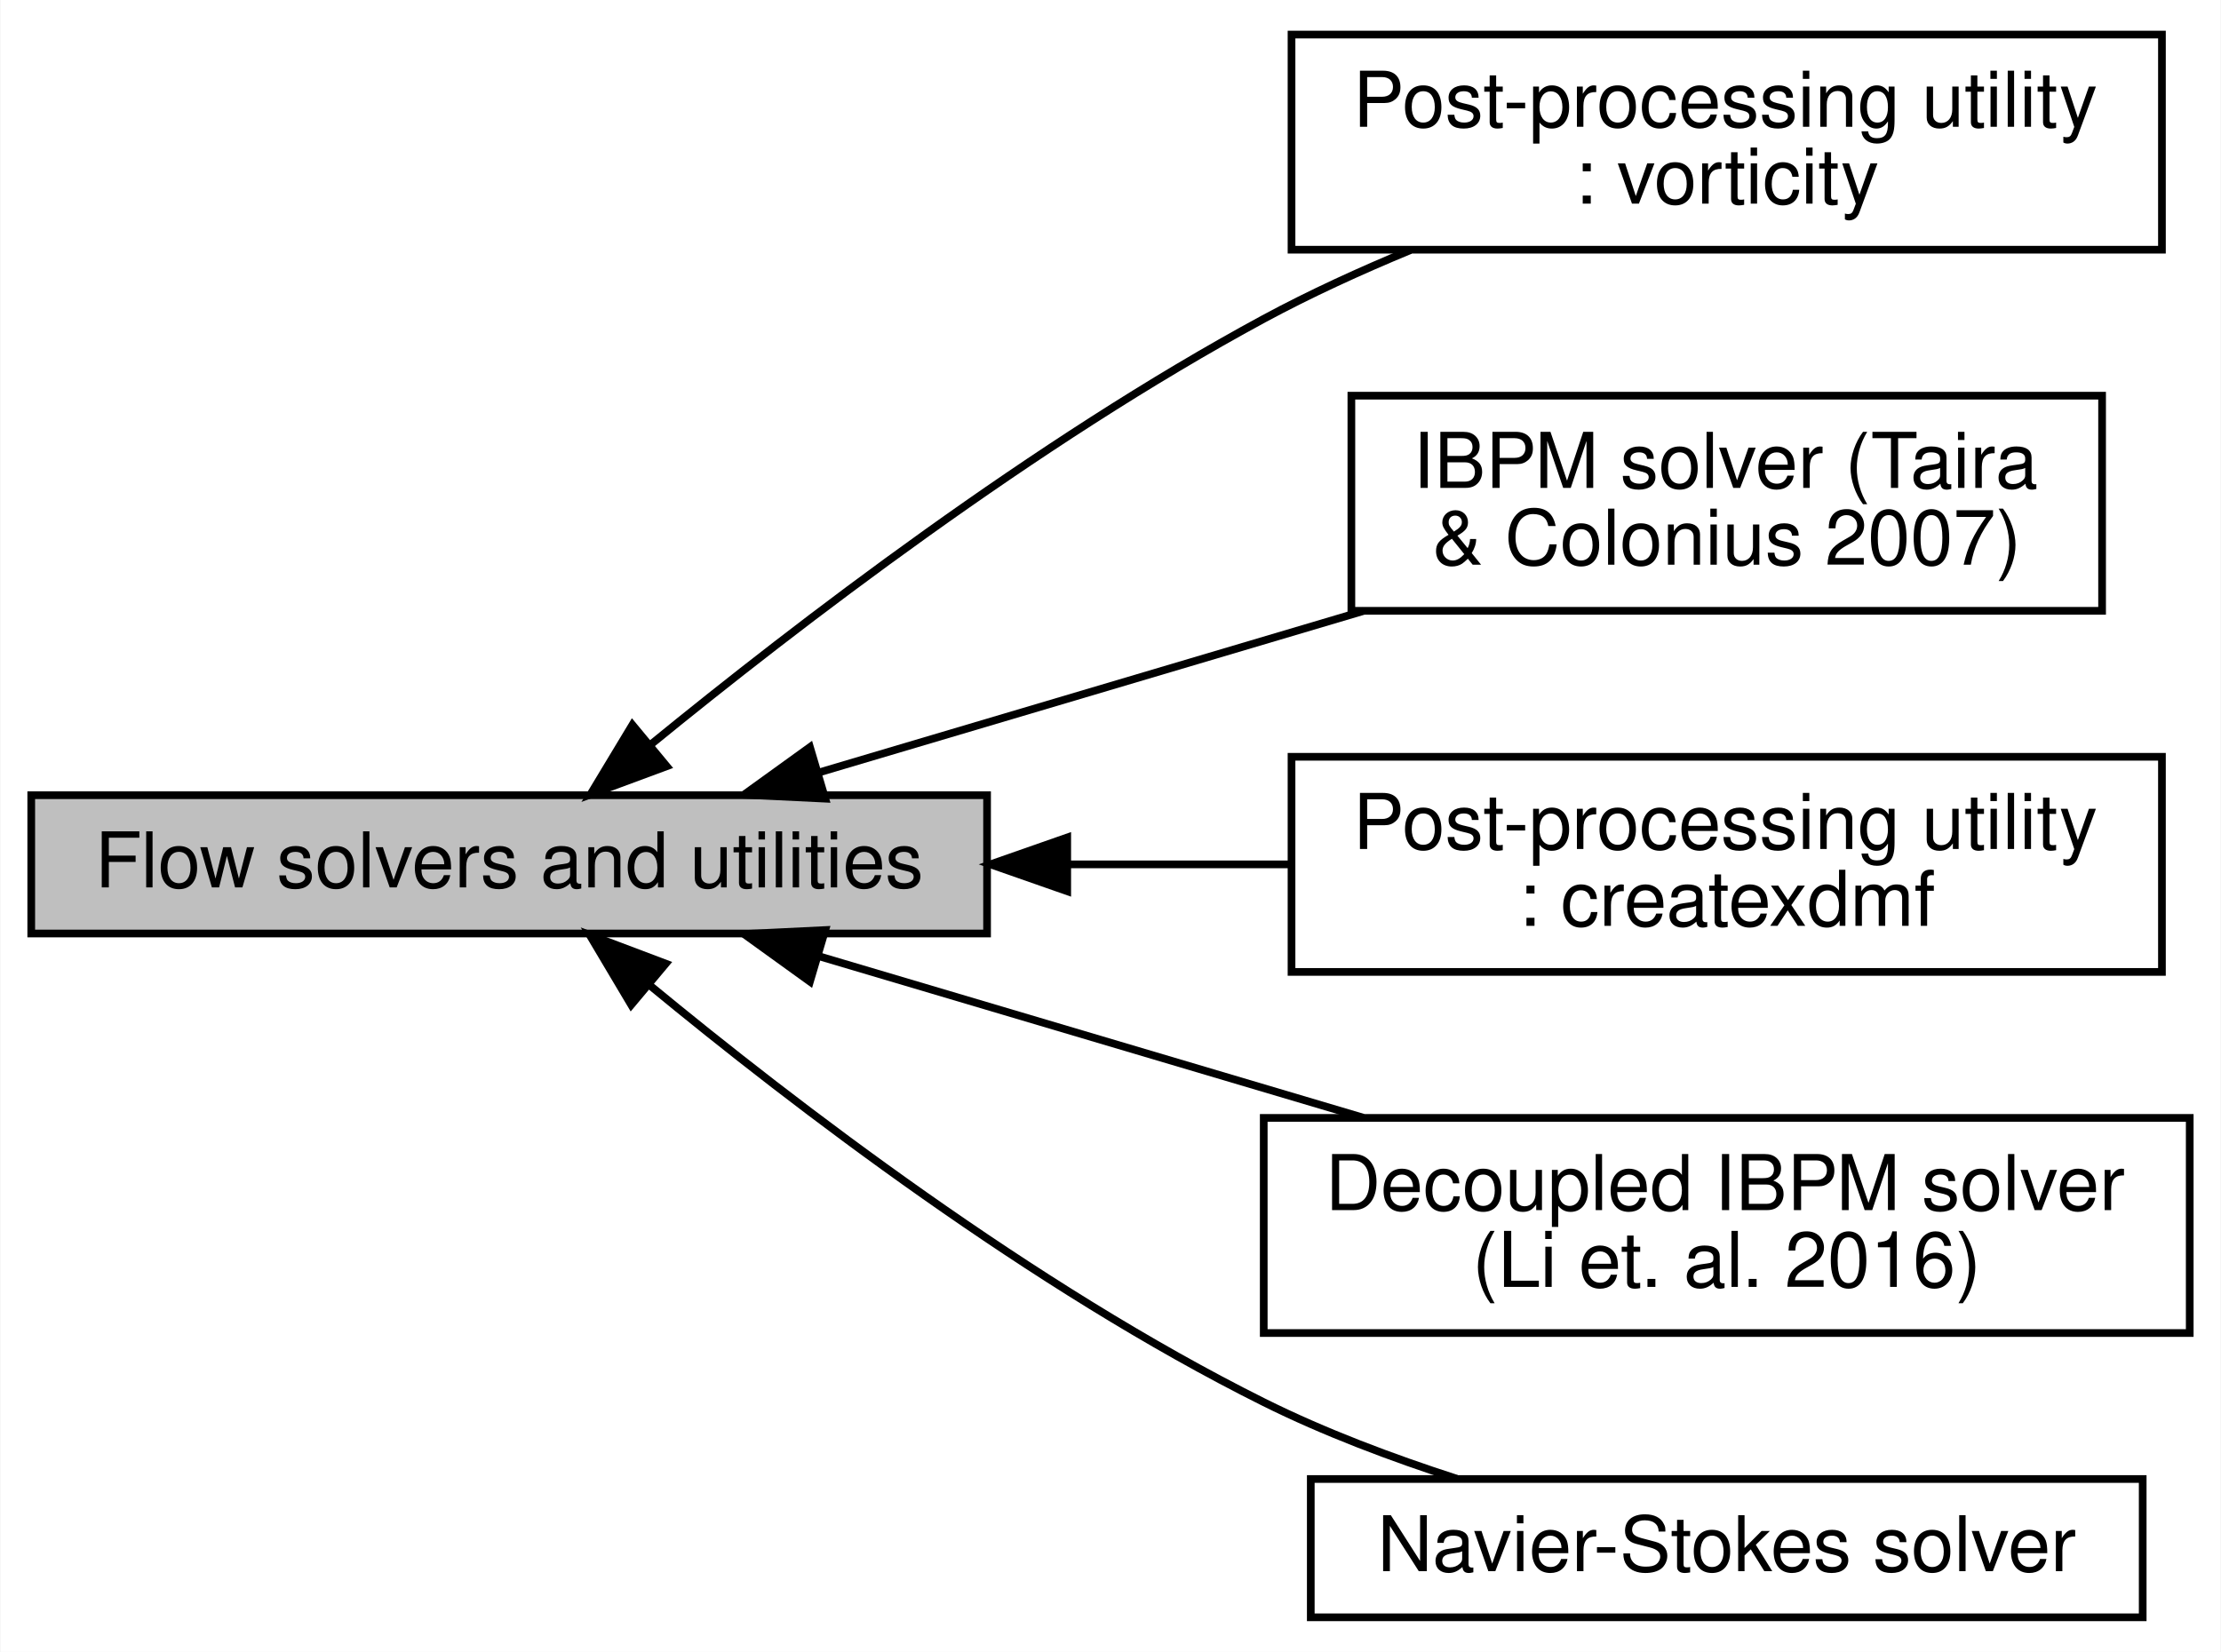
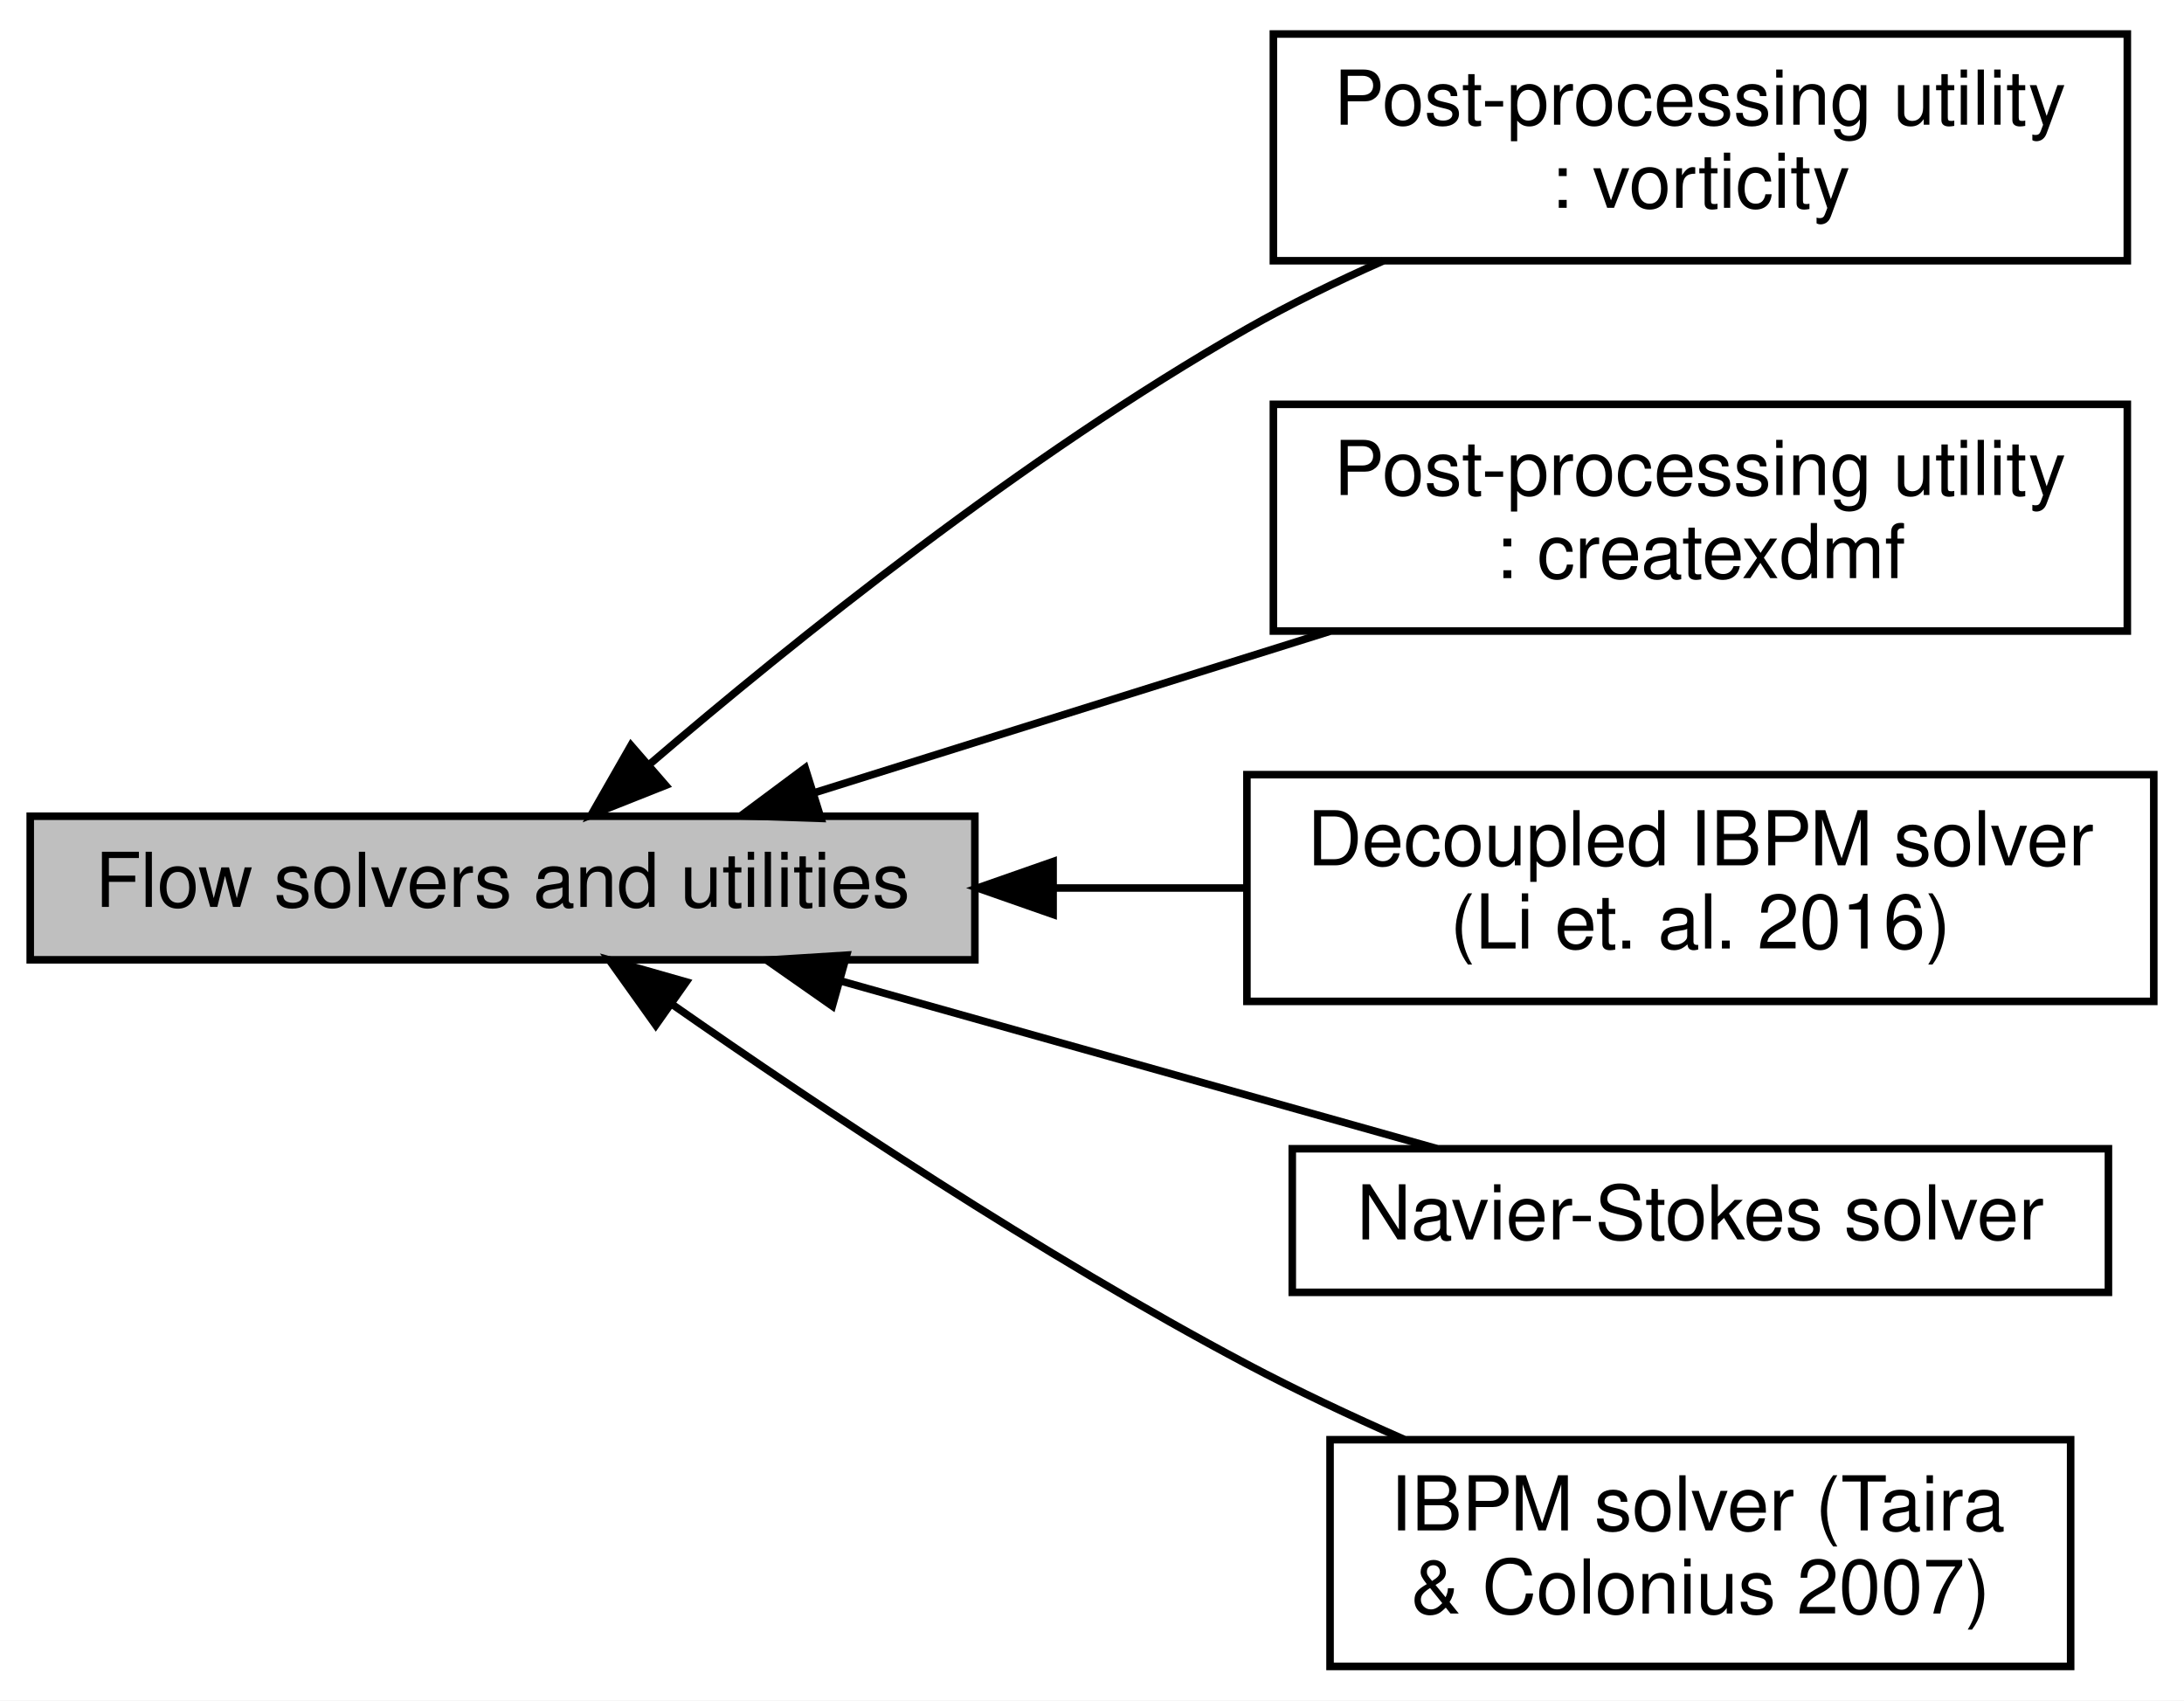
- <svg xmlns="http://www.w3.org/2000/svg" xmlns:xlink="http://www.w3.org/1999/xlink" width="289pt" height="215pt" viewBox="0.00 0.00 288.87 215.00">
-   <g id="graph0" class="graph" transform="scale(1 1) rotate(0) translate(4 211)">
-     <polygon fill="#ffffff" stroke="transparent" points="-4,4 -4,-211 284.866,-211 284.866,4 -4,4" />
+ <svg xmlns="http://www.w3.org/2000/svg" xmlns:xlink="http://www.w3.org/1999/xlink" width="289pt" height="225pt" viewBox="0.00 0.00 289.00 225.00">
+   <g id="graph0" class="graph" transform="scale(1 1) rotate(0) translate(4 221)">
+     <polygon fill="white" stroke="none" points="-4,4 -4,-221 285,-221 285,4 -4,4" />
    <g id="node1" class="node">
      <g id="a_node1">
        <a xlink:href="../../d7/db7/group__vorticity.html" target="_top" xlink:title="A post-processing utility that calculates vorticity fields. ">
-           <polygon fill="#ffffff" stroke="#000000" points="163.99,-178.5 163.99,-206.5 277.25,-206.5 277.25,-178.5 163.99,-178.5" />
-           <text text-anchor="start" x="171.99" y="-194.5" font-family="Helvetica,sans-Serif" font-size="10.00" fill="#000000">Post-processing utility</text>
-           <text text-anchor="middle" x="220.62" y="-184.5" font-family="Helvetica,sans-Serif" font-size="10.00" fill="#000000">: vorticity</text>
+           <polygon fill="white" stroke="black" points="164.5,-186.5 164.5,-216.5 277.5,-216.5 277.5,-186.5 164.5,-186.5" />
+           <text text-anchor="start" x="172.5" y="-204.5" font-family="Helvetica,sans-Serif" font-size="10.00">Post-processing utility</text>
+           <text text-anchor="middle" x="221" y="-193.5" font-family="Helvetica,sans-Serif" font-size="10.00">: vorticity</text>
        </a>
      </g>
    </g>
    <g id="node2" class="node">
-       <polygon fill="#bfbfbf" stroke="#000000" points="0,-89.5 0,-107.5 124.374,-107.5 124.374,-89.5 0,-89.5" />
-       <text text-anchor="middle" x="62.187" y="-95.5" font-family="Helvetica,sans-Serif" font-size="10.00" fill="#000000">Flow solvers and utilities</text>
+       <polygon fill="#bfbfbf" stroke="black" points="0,-94 0,-113 125,-113 125,-94 0,-94" />
+       <text text-anchor="middle" x="62.5" y="-101" font-family="Helvetica,sans-Serif" font-size="10.00">Flow solvers and utilities</text>
    </g>
    <g id="edge5" class="edge">
-       <path fill="none" stroke="#000000" d="M80.608,-114.09C99.645,-129.638 130.683,-153.457 160.374,-169.5 166.382,-172.746 172.948,-175.752 179.464,-178.446" />
-       <polygon fill="#000000" stroke="#000000" points="82.689,-111.268 72.754,-107.586 78.224,-116.659 82.689,-111.268" />
+       <path fill="none" stroke="black" d="M82.041,-119.947C100.924,-136.107 131.537,-160.717 161,-177.5 166.669,-180.729 172.859,-183.745 179.028,-186.474" />
+       <polygon fill="black" stroke="black" points="84.083,-117.086 74.237,-113.175 79.496,-122.373 84.083,-117.086" />
    </g>
    <g id="node3" class="node">
      <g id="a_node3">
-         <a xlink:href="../../d1/d9d/group__tairacolonius.html" target="_top" xlink:title="Implementation of parallel IBPM solver (Taira &amp; Colonius 2007). ">
-           <polygon fill="#ffffff" stroke="#000000" points="171.778,-131.5 171.778,-159.5 269.462,-159.5 269.462,-131.5 171.778,-131.5" />
-           <text text-anchor="start" x="179.778" y="-147.5" font-family="Helvetica,sans-Serif" font-size="10.00" fill="#000000">IBPM solver (Taira</text>
-           <text text-anchor="middle" x="220.62" y="-137.5" font-family="Helvetica,sans-Serif" font-size="10.00" fill="#000000"> &amp; Colonius 2007)</text>
+         <a xlink:href="../../df/db8/group__createxdmf.html" target="_top" xlink:title="A post-processing utility that creates XDMF files for visualization. ">
+           <polygon fill="white" stroke="black" points="164.5,-137.5 164.5,-167.5 277.5,-167.5 277.5,-137.5 164.5,-137.5" />
+           <text text-anchor="start" x="172.5" y="-155.5" font-family="Helvetica,sans-Serif" font-size="10.00">Post-processing utility</text>
+           <text text-anchor="middle" x="221" y="-144.5" font-family="Helvetica,sans-Serif" font-size="10.00">: createxdmf</text>
+         </a>
+       </g>
+     </g>
+     <g id="edge1" class="edge">
+       <path fill="none" stroke="black" d="M103.843,-116.131C124.645,-122.645 150.161,-130.633 171.974,-137.463" />
+       <polygon fill="black" stroke="black" points="104.635,-112.712 94.046,-113.064 102.544,-119.392 104.635,-112.712" />
+     </g>
+     <g id="node4" class="node">
+       <g id="a_node4">
+         <a xlink:href="../../d0/d4b/group__decoupledibpm.html" target="_top" xlink:title="Implementation of parallel decoupled IBPM solver (Li et. al. 2016). ">
+           <polygon fill="white" stroke="black" points="161,-88.5 161,-118.5 281,-118.5 281,-88.5 161,-88.5" />
+           <text text-anchor="start" x="169" y="-106.5" font-family="Helvetica,sans-Serif" font-size="10.00">Decoupled IBPM solver</text>
+           <text text-anchor="middle" x="221" y="-95.5" font-family="Helvetica,sans-Serif" font-size="10.00"> (Li et. al. 2016)</text>
+         </a>
+       </g>
+     </g>
+     <g id="edge2" class="edge">
+       <path fill="none" stroke="black" d="M135.605,-103.5C144.071,-103.5 152.634,-103.5 160.893,-103.5" />
+       <polygon fill="black" stroke="black" points="135.353,-100 125.353,-103.5 135.353,-107 135.353,-100" />
+     </g>
+     <g id="node5" class="node">
+       <g id="a_node5">
+         <a xlink:href="../../dc/d6a/group__nssolver.html" target="_top" xlink:title="Implementation of parallel Navier-Stokes solver. ">
+           <polygon fill="white" stroke="black" points="167,-50 167,-69 275,-69 275,-50 167,-50" />
+           <text text-anchor="middle" x="221" y="-57" font-family="Helvetica,sans-Serif" font-size="10.00">Navier-Stokes solver</text>
        </a>
      </g>
    </g>
    <g id="edge4" class="edge">
-       <path fill="none" stroke="#000000" d="M102.56,-110.477C124.125,-116.874 150.795,-124.786 173.326,-131.47" />
-       <polygon fill="#000000" stroke="#000000" points="103.317,-107.051 92.734,-107.562 101.326,-113.762 103.317,-107.051" />
-     </g>
-     <g id="node4" class="node">
-       <g id="a_node4">
-         <a xlink:href="../../df/db8/group__createxdmf.html" target="_top" xlink:title="A post-processing utility that creates XDMF files for visualization. ">
-           <polygon fill="#ffffff" stroke="#000000" points="163.99,-84.5 163.99,-112.5 277.25,-112.5 277.25,-84.5 163.99,-84.5" />
-           <text text-anchor="start" x="171.99" y="-100.5" font-family="Helvetica,sans-Serif" font-size="10.00" fill="#000000">Post-processing utility</text>
-           <text text-anchor="middle" x="220.62" y="-90.5" font-family="Helvetica,sans-Serif" font-size="10.00" fill="#000000">: createxdmf</text>
-         </a>
-       </g>
-     </g>
-     <g id="edge1" class="edge">
-       <path fill="none" stroke="#000000" d="M134.869,-98.5C144.598,-98.5 154.458,-98.5 163.859,-98.5" />
-       <polygon fill="#000000" stroke="#000000" points="134.804,-95 124.804,-98.5 134.804,-102 134.804,-95" />
-     </g>
-     <g id="node5" class="node">
-       <g id="a_node5">
-         <a xlink:href="../../d0/d4b/group__decoupledibpm.html" target="_top" xlink:title="Implementation of parallel decoupled IBPM solver (Li et. al. 2016). ">
-           <polygon fill="#ffffff" stroke="#000000" points="160.374,-37.5 160.374,-65.5 280.866,-65.5 280.866,-37.5 160.374,-37.5" />
-           <text text-anchor="start" x="168.374" y="-53.5" font-family="Helvetica,sans-Serif" font-size="10.00" fill="#000000">Decoupled IBPM solver</text>
-           <text text-anchor="middle" x="220.62" y="-43.5" font-family="Helvetica,sans-Serif" font-size="10.00" fill="#000000"> (Li et. al. 2016)</text>
-         </a>
-       </g>
-     </g>
-     <g id="edge2" class="edge">
-       <path fill="none" stroke="#000000" d="M102.56,-86.523C124.125,-80.126 150.795,-72.214 173.326,-65.53" />
-       <polygon fill="#000000" stroke="#000000" points="101.326,-83.238 92.734,-89.438 103.317,-89.949 101.326,-83.238" />
+       <path fill="none" stroke="black" d="M107.395,-91.159C132.322,-84.151 163.051,-75.511 186.108,-69.029" />
+       <polygon fill="black" stroke="black" points="106.138,-87.877 97.458,-93.953 108.032,-94.615 106.138,-87.877" />
    </g>
    <g id="node6" class="node">
      <g id="a_node6">
-         <a xlink:href="../../dc/d6a/group__nssolver.html" target="_top" xlink:title="Implementation of parallel Navier-Stokes solver. ">
-           <polygon fill="#ffffff" stroke="#000000" points="166.495,-.5 166.495,-18.5 274.746,-18.5 274.746,-.5 166.495,-.5" />
-           <text text-anchor="middle" x="220.62" y="-6.5" font-family="Helvetica,sans-Serif" font-size="10.00" fill="#000000">Navier-Stokes solver</text>
+         <a xlink:href="../../d3/d01/group__ibpm.html" target="_top" xlink:title="Implementation of parallel IBPM solver (Taira &amp; Colonius 2007). ">
+           <polygon fill="white" stroke="black" points="172,-0.5 172,-30.5 270,-30.5 270,-0.5 172,-0.5" />
+           <text text-anchor="start" x="180" y="-18.5" font-family="Helvetica,sans-Serif" font-size="10.00">IBPM solver (Taira</text>
+           <text text-anchor="middle" x="221" y="-7.5" font-family="Helvetica,sans-Serif" font-size="10.00"> &amp; Colonius 2007)</text>
        </a>
      </g>
    </g>
    <g id="edge3" class="edge">
-       <path fill="none" stroke="#000000" d="M80.455,-82.781C99.371,-67.178 130.316,-43.483 160.374,-28.5 168.226,-24.586 177.054,-21.263 185.481,-18.543" />
-       <polygon fill="#000000" stroke="#000000" points="78.07,-80.213 72.657,-89.321 82.568,-85.577 78.07,-80.213" />
+       <path fill="none" stroke="black" d="M84.993,-88.069C104.326,-74.569 133.789,-54.917 161,-40.5 167.586,-37.01 174.766,-33.635 181.778,-30.553" />
+       <polygon fill="black" stroke="black" points="82.774,-85.352 76.619,-93.975 86.808,-91.072 82.774,-85.352" />
    </g>
  </g>
</svg>
